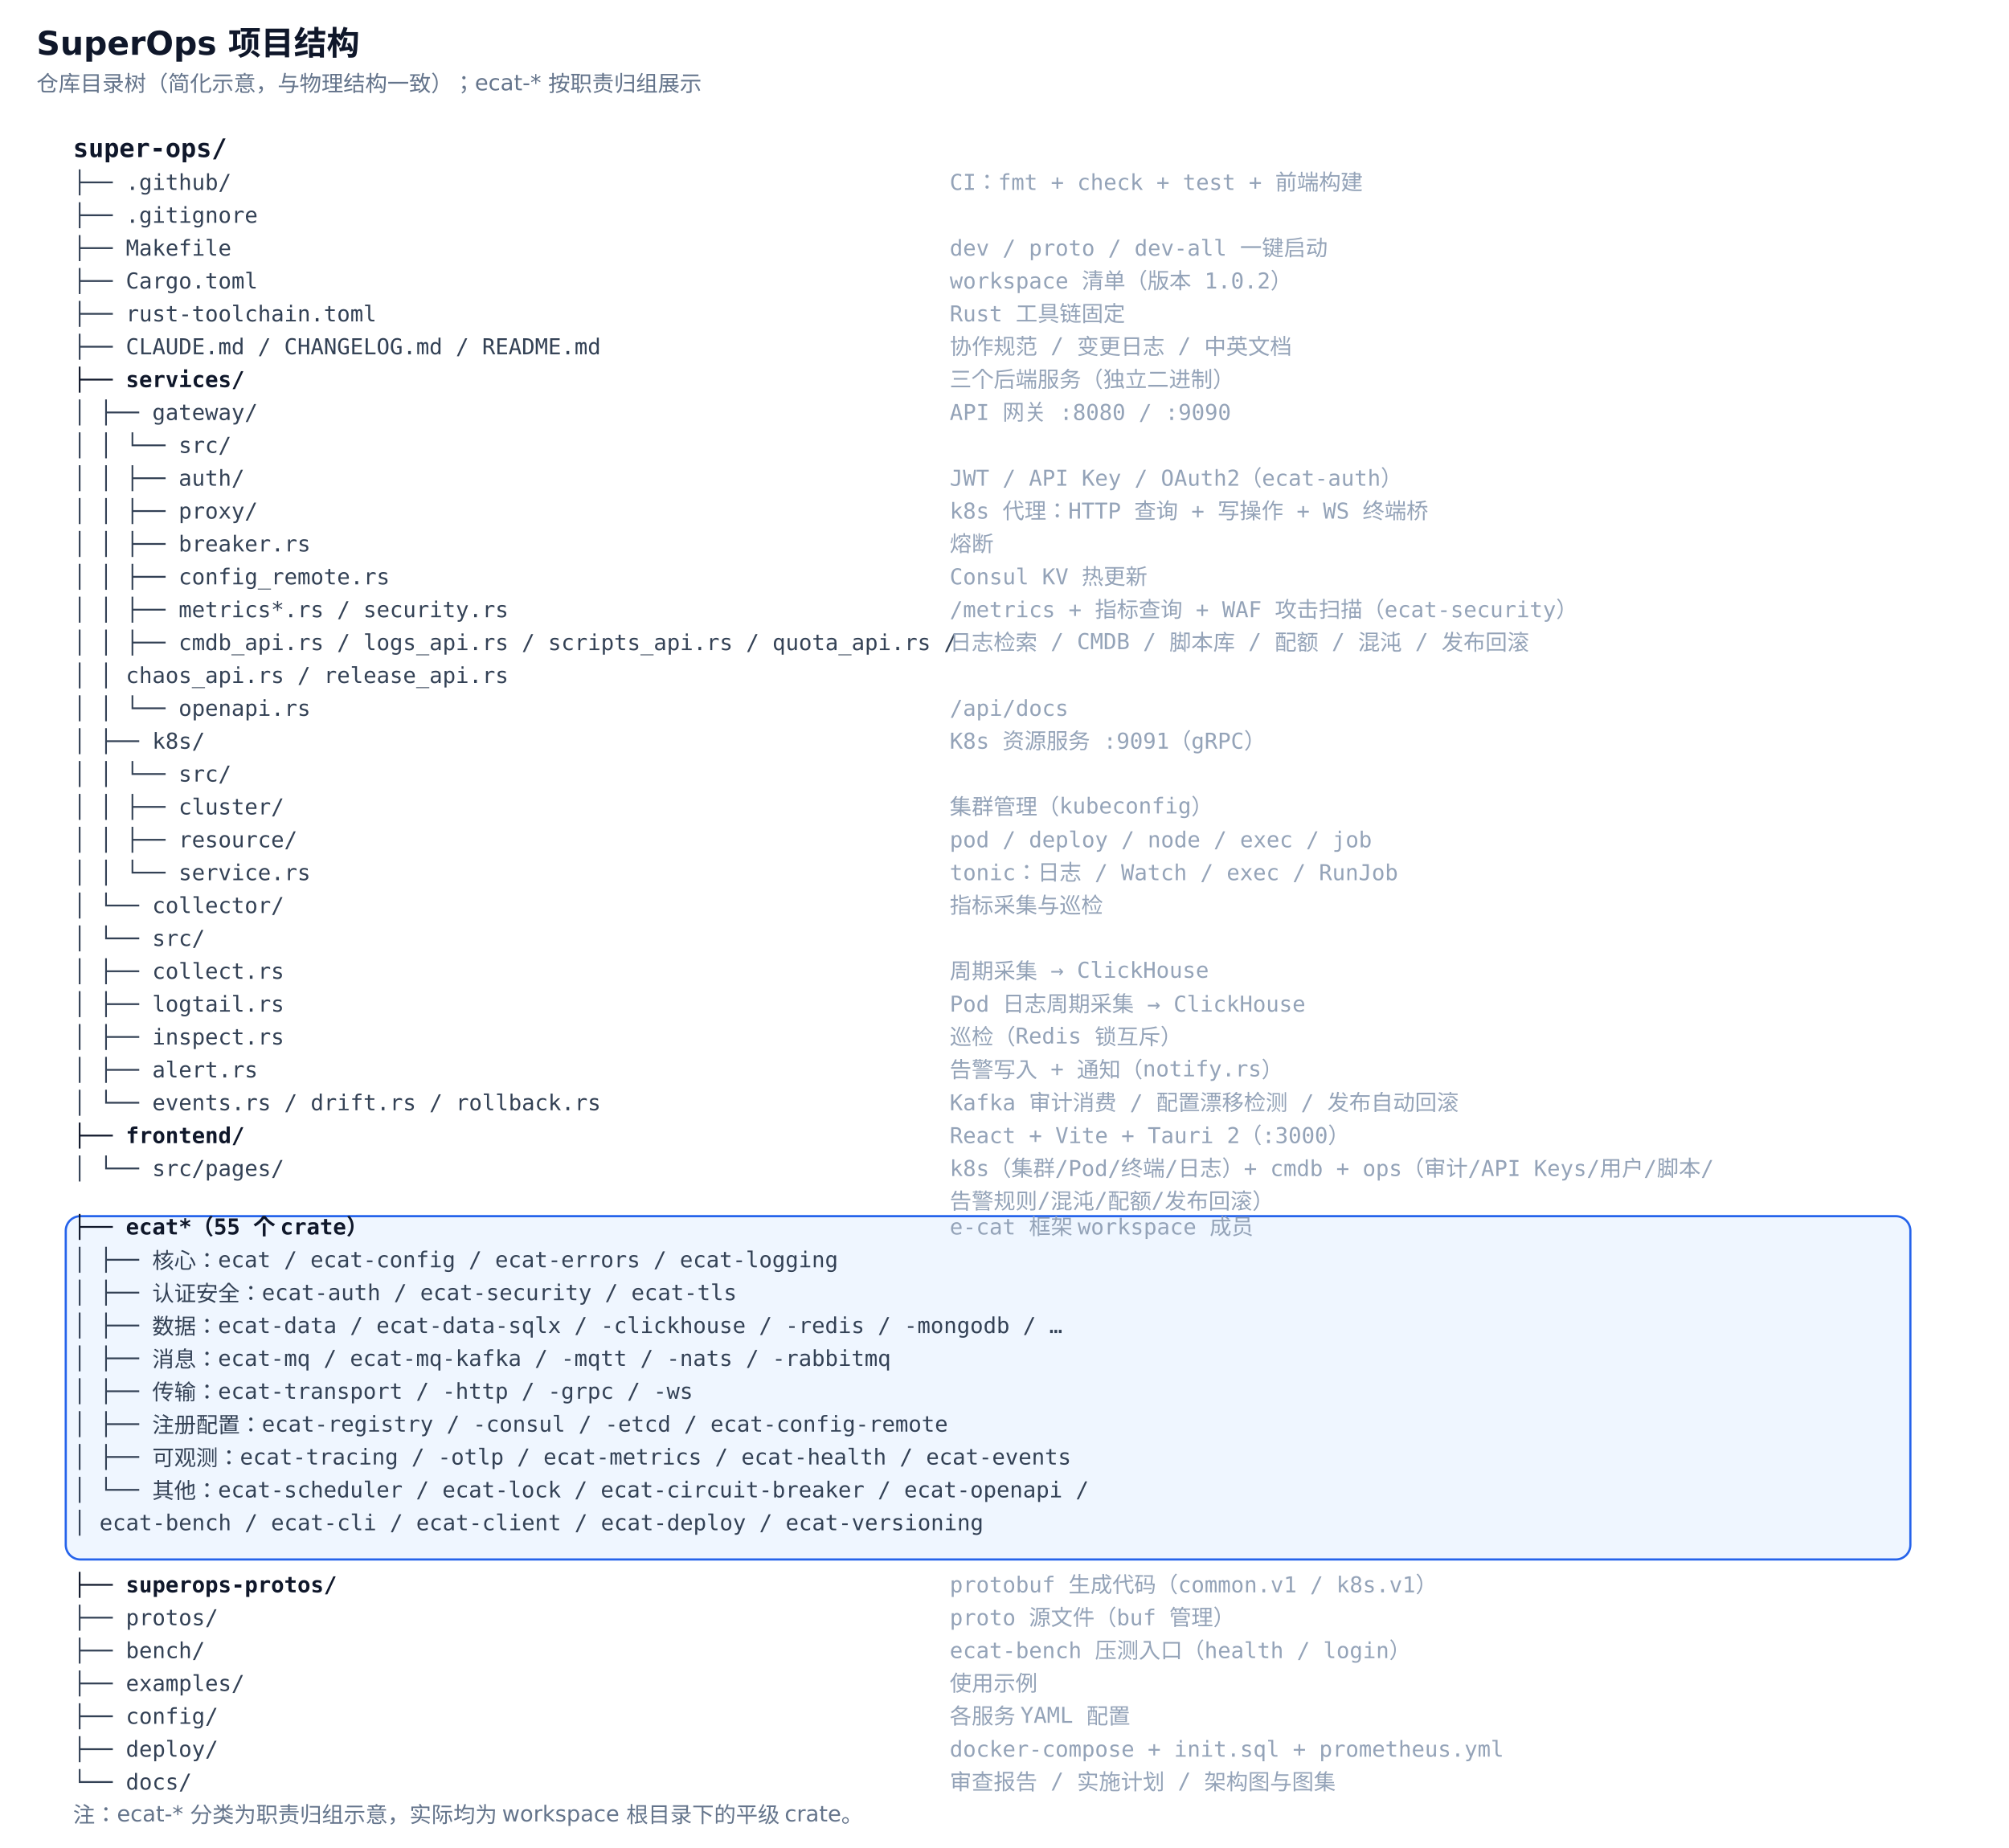
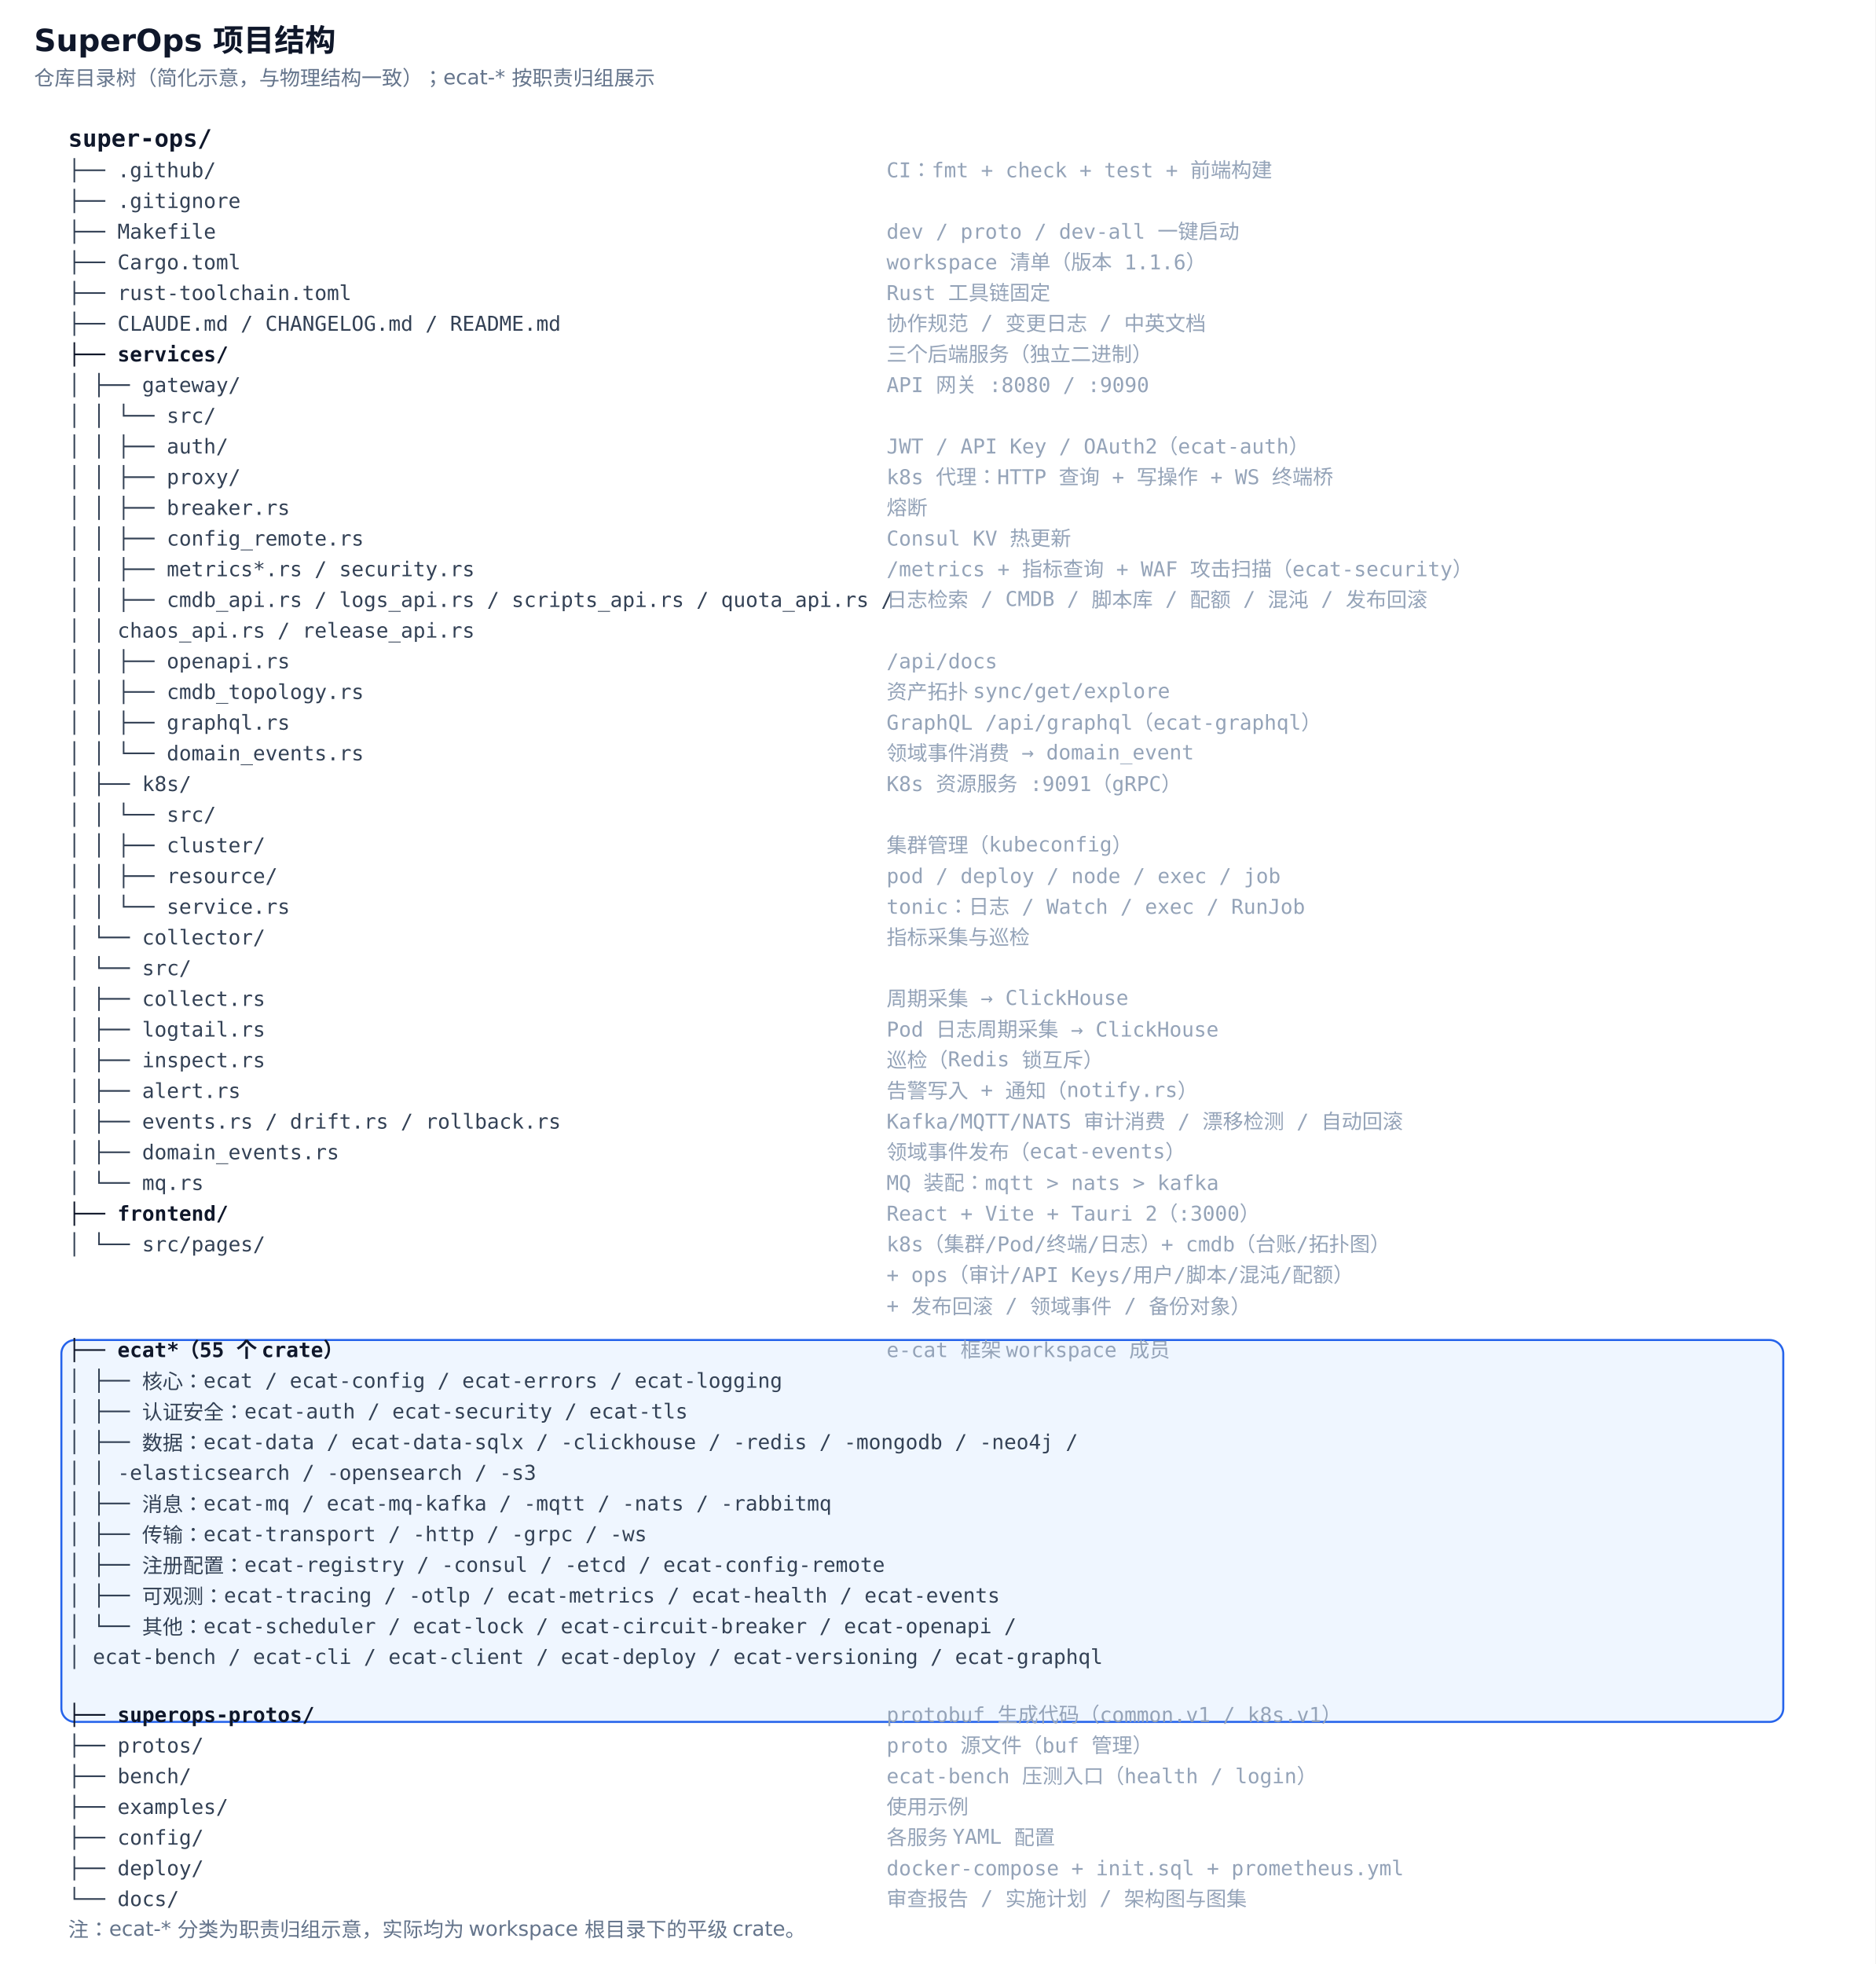
- <svg xmlns="http://www.w3.org/2000/svg" viewBox="0 0 1100 1012" font-family="'DejaVu Sans Mono','DejaVu Sans','Menlo',monospace" font-size="12">
-   <rect x="0" y="0" width="1100" height="1012" fill="#ffffff" />
+ <svg xmlns="http://www.w3.org/2000/svg" viewBox="0 0 1100 1152" font-family="'DejaVu Sans Mono','DejaVu Sans','Menlo',monospace" font-size="12">
+   <rect x="0" y="0" width="1100" height="1152" fill="#ffffff" />
  <text x="20" y="30" font-size="18" font-weight="bold" fill="#0f172a" font-family="'DejaVu Sans','Helvetica Neue',Arial,sans-serif">SuperOps 项目结构</text>
  <text x="20" y="50" font-size="12" fill="#64748b" font-family="'DejaVu Sans','Helvetica Neue',Arial,sans-serif">仓库目录树（简化示意，与物理结构一致）；ecat-* 按职责归组展示</text>
  <text x="40" y="86" font-size="14" font-weight="bold" fill="#0f172a">super-ops/</text>
  <text x="40" y="104" fill="#334155">├── .github/</text>
  <text x="520" y="104" fill="#94a3b8">CI：fmt + check + test + 前端构建</text>
  <text x="40" y="122" fill="#334155">├── .gitignore</text>
  <text x="40" y="140" fill="#334155">├── Makefile</text>
  <text x="520" y="140" fill="#94a3b8">dev / proto / dev-all 一键启动</text>
  <text x="40" y="158" fill="#334155">├── Cargo.toml</text>
-   <text x="520" y="158" fill="#94a3b8">workspace 清单（版本 1.0.2）</text>
+   <text x="520" y="158" fill="#94a3b8">workspace 清单（版本 1.1.6）</text>
  <text x="40" y="176" fill="#334155">├── rust-toolchain.toml</text>
  <text x="520" y="176" fill="#94a3b8">Rust 工具链固定</text>
  <text x="40" y="194" fill="#334155">├── CLAUDE.md / CHANGELOG.md / README.md</text>
  <text x="520" y="194" fill="#94a3b8">协作规范 / 变更日志 / 中英文档</text>
  <text x="40" y="212" fill="#0f172a" font-weight="bold">├── services/</text>
  <text x="520" y="212" fill="#94a3b8">三个后端服务（独立二进制）</text>
  <text x="40" y="230" fill="#334155">│   ├── gateway/</text>
  <text x="520" y="230" fill="#94a3b8">API 网关 :8080 / :9090</text>
  <text x="40" y="248" fill="#334155">│   │   └── src/</text>
  <text x="40" y="266" fill="#334155">│   │       ├── auth/</text>
  <text x="520" y="266" fill="#94a3b8">JWT / API Key / OAuth2（ecat-auth）</text>
  <text x="40" y="284" fill="#334155">│   │       ├── proxy/</text>
  <text x="520" y="284" fill="#94a3b8">k8s 代理：HTTP 查询 + 写操作 + WS 终端桥</text>
  <text x="40" y="302" fill="#334155">│   │       ├── breaker.rs</text>
  <text x="520" y="302" fill="#94a3b8">熔断</text>
  <text x="40" y="320" fill="#334155">│   │       ├── config_remote.rs</text>
  <text x="520" y="320" fill="#94a3b8">Consul KV 热更新</text>
  <text x="40" y="338" fill="#334155">│   │       ├── metrics*.rs / security.rs</text>
  <text x="520" y="338" fill="#94a3b8">/metrics + 指标查询 + WAF 攻击扫描（ecat-security）</text>
  <text x="40" y="356" fill="#334155">│   │       ├── cmdb_api.rs / logs_api.rs / scripts_api.rs / quota_api.rs /</text>
  <text x="40" y="374" fill="#334155">│   │           chaos_api.rs / release_api.rs</text>
  <text x="520" y="356" fill="#94a3b8">日志检索 / CMDB / 脚本库 / 配额 / 混沌 / 发布回滚</text>
-   <text x="40" y="392" fill="#334155">│   │       └── openapi.rs</text>
+   <text x="40" y="392" fill="#334155">│   │       ├── openapi.rs</text>
  <text x="520" y="392" fill="#94a3b8">/api/docs</text>
-   <text x="40" y="410" fill="#334155">│   ├── k8s/</text>
-   <text x="520" y="410" fill="#94a3b8">K8s 资源服务 :9091（gRPC）</text>
-   <text x="40" y="428" fill="#334155">│   │   └── src/</text>
-   <text x="40" y="446" fill="#334155">│   │       ├── cluster/</text>
-   <text x="520" y="446" fill="#94a3b8">集群管理（kubeconfig）</text>
-   <text x="40" y="464" fill="#334155">│   │       ├── resource/</text>
-   <text x="520" y="464" fill="#94a3b8">pod / deploy / node / exec / job</text>
-   <text x="40" y="482" fill="#334155">│   │       └── service.rs</text>
-   <text x="520" y="482" fill="#94a3b8">tonic：日志 / Watch / exec / RunJob</text>
-   <text x="40" y="500" fill="#334155">│   └── collector/</text>
-   <text x="520" y="500" fill="#94a3b8">指标采集与巡检</text>
-   <text x="40" y="518" fill="#334155">│       └── src/</text>
-   <text x="40" y="536" fill="#334155">│           ├── collect.rs</text>
-   <text x="520" y="536" fill="#94a3b8">周期采集 → ClickHouse</text>
-   <text x="40" y="554" fill="#334155">│           ├── logtail.rs</text>
-   <text x="520" y="554" fill="#94a3b8">Pod 日志周期采集 → ClickHouse</text>
-   <text x="40" y="572" fill="#334155">│           ├── inspect.rs</text>
-   <text x="520" y="572" fill="#94a3b8">巡检（Redis 锁互斥）</text>
-   <text x="40" y="590" fill="#334155">│           ├── alert.rs</text>
-   <text x="520" y="590" fill="#94a3b8">告警写入 + 通知（notify.rs）</text>
-   <text x="40" y="608" fill="#334155">│           └── events.rs / drift.rs / rollback.rs</text>
-   <text x="520" y="608" fill="#94a3b8">Kafka 审计消费 / 配置漂移检测 / 发布自动回滚</text>
-   <text x="40" y="626" fill="#0f172a" font-weight="bold">├── frontend/</text>
-   <text x="520" y="626" fill="#94a3b8">React + Vite + Tauri 2（:3000）</text>
-   <text x="40" y="644" fill="#334155">│   └── src/pages/</text>
-   <text x="520" y="644" fill="#94a3b8">k8s（集群/Pod/终端/日志）+ cmdb + ops（审计/API Keys/用户/脚本/</text>
-   <text x="520" y="662" fill="#94a3b8">告警规则/混沌/配额/发布回滚）</text>
-   <rect x="36" y="666" width="1010" height="188" rx="8" fill="#eff6ff" stroke="#2563eb" stroke-width="1.2" />
-   <text x="40" y="676" fill="#0f172a" font-weight="bold">├── ecat*（55 个 crate）</text>
-   <text x="520" y="676" fill="#94a3b8">e-cat 框架 workspace 成员</text>
-   <text x="40" y="694" fill="#334155">│   ├── 核心：ecat / ecat-config / ecat-errors / ecat-logging</text>
-   <text x="40" y="712" fill="#334155">│   ├── 认证安全：ecat-auth / ecat-security / ecat-tls</text>
-   <text x="40" y="730" fill="#334155">│   ├── 数据：ecat-data / ecat-data-sqlx / -clickhouse / -redis / -mongodb / …</text>
-   <text x="40" y="748" fill="#334155">│   ├── 消息：ecat-mq / ecat-mq-kafka / -mqtt / -nats / -rabbitmq</text>
-   <text x="40" y="766" fill="#334155">│   ├── 传输：ecat-transport / -http / -grpc / -ws</text>
-   <text x="40" y="784" fill="#334155">│   ├── 注册配置：ecat-registry / -consul / -etcd / ecat-config-remote</text>
-   <text x="40" y="802" fill="#334155">│   ├── 可观测：ecat-tracing / -otlp / ecat-metrics / ecat-health / ecat-events</text>
-   <text x="40" y="820" fill="#334155">│   └── 其他：ecat-scheduler / ecat-lock / ecat-circuit-breaker / ecat-openapi /</text>
-   <text x="40" y="838" fill="#334155">│       ecat-bench / ecat-cli / ecat-client / ecat-deploy / ecat-versioning</text>
-   <text x="40" y="872" fill="#0f172a" font-weight="bold">├── superops-protos/</text>
-   <text x="520" y="872" fill="#94a3b8">protobuf 生成代码（common.v1 / k8s.v1）</text>
-   <text x="40" y="890" fill="#334155">├── protos/</text>
-   <text x="520" y="890" fill="#94a3b8">proto 源文件（buf 管理）</text>
-   <text x="40" y="908" fill="#334155">├── bench/</text>
-   <text x="520" y="908" fill="#94a3b8">ecat-bench 压测入口（health / login）</text>
-   <text x="40" y="926" fill="#334155">├── examples/</text>
-   <text x="520" y="926" fill="#94a3b8">使用示例</text>
-   <text x="40" y="944" fill="#334155">├── config/</text>
-   <text x="520" y="944" fill="#94a3b8">各服务 YAML 配置</text>
-   <text x="40" y="962" fill="#334155">├── deploy/</text>
-   <text x="520" y="962" fill="#94a3b8">docker-compose + init.sql + prometheus.yml</text>
-   <text x="40" y="980" fill="#334155">└── docs/</text>
-   <text x="520" y="980" fill="#94a3b8">审查报告 / 实施计划 / 架构图与图集</text>
-   <text x="40" y="998" fill="#64748b" font-family="'DejaVu Sans','Helvetica Neue',Arial,sans-serif">注：ecat-* 分类为职责归组示意，实际均为 workspace 根目录下的平级 crate。</text>
+   <text x="40" y="410" fill="#334155">│   │       ├── cmdb_topology.rs</text>
+   <text x="520" y="410" fill="#94a3b8">资产拓扑 sync/get/explore</text>
+   <text x="40" y="428" fill="#334155">│   │       ├── graphql.rs</text>
+   <text x="520" y="428" fill="#94a3b8">GraphQL /api/graphql（ecat-graphql）</text>
+   <text x="40" y="446" fill="#334155">│   │       └── domain_events.rs</text>
+   <text x="520" y="446" fill="#94a3b8">领域事件消费 → domain_event</text>
+   <text x="40" y="464" fill="#334155">│   ├── k8s/</text>
+   <text x="520" y="464" fill="#94a3b8">K8s 资源服务 :9091（gRPC）</text>
+   <text x="40" y="482" fill="#334155">│   │   └── src/</text>
+   <text x="40" y="500" fill="#334155">│   │       ├── cluster/</text>
+   <text x="520" y="500" fill="#94a3b8">集群管理（kubeconfig）</text>
+   <text x="40" y="518" fill="#334155">│   │       ├── resource/</text>
+   <text x="520" y="518" fill="#94a3b8">pod / deploy / node / exec / job</text>
+   <text x="40" y="536" fill="#334155">│   │       └── service.rs</text>
+   <text x="520" y="536" fill="#94a3b8">tonic：日志 / Watch / exec / RunJob</text>
+   <text x="40" y="554" fill="#334155">│   └── collector/</text>
+   <text x="520" y="554" fill="#94a3b8">指标采集与巡检</text>
+   <text x="40" y="572" fill="#334155">│       └── src/</text>
+   <text x="40" y="590" fill="#334155">│           ├── collect.rs</text>
+   <text x="520" y="590" fill="#94a3b8">周期采集 → ClickHouse</text>
+   <text x="40" y="608" fill="#334155">│           ├── logtail.rs</text>
+   <text x="520" y="608" fill="#94a3b8">Pod 日志周期采集 → ClickHouse</text>
+   <text x="40" y="626" fill="#334155">│           ├── inspect.rs</text>
+   <text x="520" y="626" fill="#94a3b8">巡检（Redis 锁互斥）</text>
+   <text x="40" y="644" fill="#334155">│           ├── alert.rs</text>
+   <text x="520" y="644" fill="#94a3b8">告警写入 + 通知（notify.rs）</text>
+   <text x="40" y="662" fill="#334155">│           ├── events.rs / drift.rs / rollback.rs</text>
+   <text x="520" y="662" fill="#94a3b8">Kafka/MQTT/NATS 审计消费 / 漂移检测 / 自动回滚</text>
+   <text x="40" y="680" fill="#334155">│           ├── domain_events.rs</text>
+   <text x="520" y="680" fill="#94a3b8">领域事件发布（ecat-events）</text>
+   <text x="40" y="698" fill="#334155">│           └── mq.rs</text>
+   <text x="520" y="698" fill="#94a3b8">MQ 装配：mqtt &gt; nats &gt; kafka</text>
+   <text x="40" y="716" fill="#0f172a" font-weight="bold">├── frontend/</text>
+   <text x="520" y="716" fill="#94a3b8">React + Vite + Tauri 2（:3000）</text>
+   <text x="40" y="734" fill="#334155">│   └── src/pages/</text>
+   <text x="520" y="734" fill="#94a3b8">k8s（集群/Pod/终端/日志）+ cmdb（台账/拓扑图）</text>
+   <text x="520" y="752" fill="#94a3b8">+ ops（审计/API Keys/用户/脚本/混沌/配额）</text>
+   <text x="520" y="770" fill="#94a3b8">+ 发布回滚 / 领域事件 / 备份对象）</text>
+   <rect x="36" y="786" width="1010" height="224" rx="8" fill="#eff6ff" stroke="#2563eb" stroke-width="1.2" />
+   <text x="40" y="796" fill="#0f172a" font-weight="bold">├── ecat*（55 个 crate）</text>
+   <text x="520" y="796" fill="#94a3b8">e-cat 框架 workspace 成员</text>
+   <text x="40" y="814" fill="#334155">│   ├── 核心：ecat / ecat-config / ecat-errors / ecat-logging</text>
+   <text x="40" y="832" fill="#334155">│   ├── 认证安全：ecat-auth / ecat-security / ecat-tls</text>
+   <text x="40" y="850" fill="#334155">│   ├── 数据：ecat-data / ecat-data-sqlx / -clickhouse / -redis / -mongodb / -neo4j /</text>
+   <text x="40" y="868" fill="#334155">│   │       -elasticsearch / -opensearch / -s3</text>
+   <text x="40" y="886" fill="#334155">│   ├── 消息：ecat-mq / ecat-mq-kafka / -mqtt / -nats / -rabbitmq</text>
+   <text x="40" y="904" fill="#334155">│   ├── 传输：ecat-transport / -http / -grpc / -ws</text>
+   <text x="40" y="922" fill="#334155">│   ├── 注册配置：ecat-registry / -consul / -etcd / ecat-config-remote</text>
+   <text x="40" y="940" fill="#334155">│   ├── 可观测：ecat-tracing / -otlp / ecat-metrics / ecat-health / ecat-events</text>
+   <text x="40" y="958" fill="#334155">│   └── 其他：ecat-scheduler / ecat-lock / ecat-circuit-breaker / ecat-openapi /</text>
+   <text x="40" y="976" fill="#334155">│       ecat-bench / ecat-cli / ecat-client / ecat-deploy / ecat-versioning / ecat-graphql</text>
+   <text x="40" y="1010" fill="#0f172a" font-weight="bold">├── superops-protos/</text>
+   <text x="520" y="1010" fill="#94a3b8">protobuf 生成代码（common.v1 / k8s.v1）</text>
+   <text x="40" y="1028" fill="#334155">├── protos/</text>
+   <text x="520" y="1028" fill="#94a3b8">proto 源文件（buf 管理）</text>
+   <text x="40" y="1046" fill="#334155">├── bench/</text>
+   <text x="520" y="1046" fill="#94a3b8">ecat-bench 压测入口（health / login）</text>
+   <text x="40" y="1064" fill="#334155">├── examples/</text>
+   <text x="520" y="1064" fill="#94a3b8">使用示例</text>
+   <text x="40" y="1082" fill="#334155">├── config/</text>
+   <text x="520" y="1082" fill="#94a3b8">各服务 YAML 配置</text>
+   <text x="40" y="1100" fill="#334155">├── deploy/</text>
+   <text x="520" y="1100" fill="#94a3b8">docker-compose + init.sql + prometheus.yml</text>
+   <text x="40" y="1118" fill="#334155">└── docs/</text>
+   <text x="520" y="1118" fill="#94a3b8">审查报告 / 实施计划 / 架构图与图集</text>
+   <text x="40" y="1136" fill="#64748b" font-family="'DejaVu Sans','Helvetica Neue',Arial,sans-serif">注：ecat-* 分类为职责归组示意，实际均为 workspace 根目录下的平级 crate。</text>
</svg>
